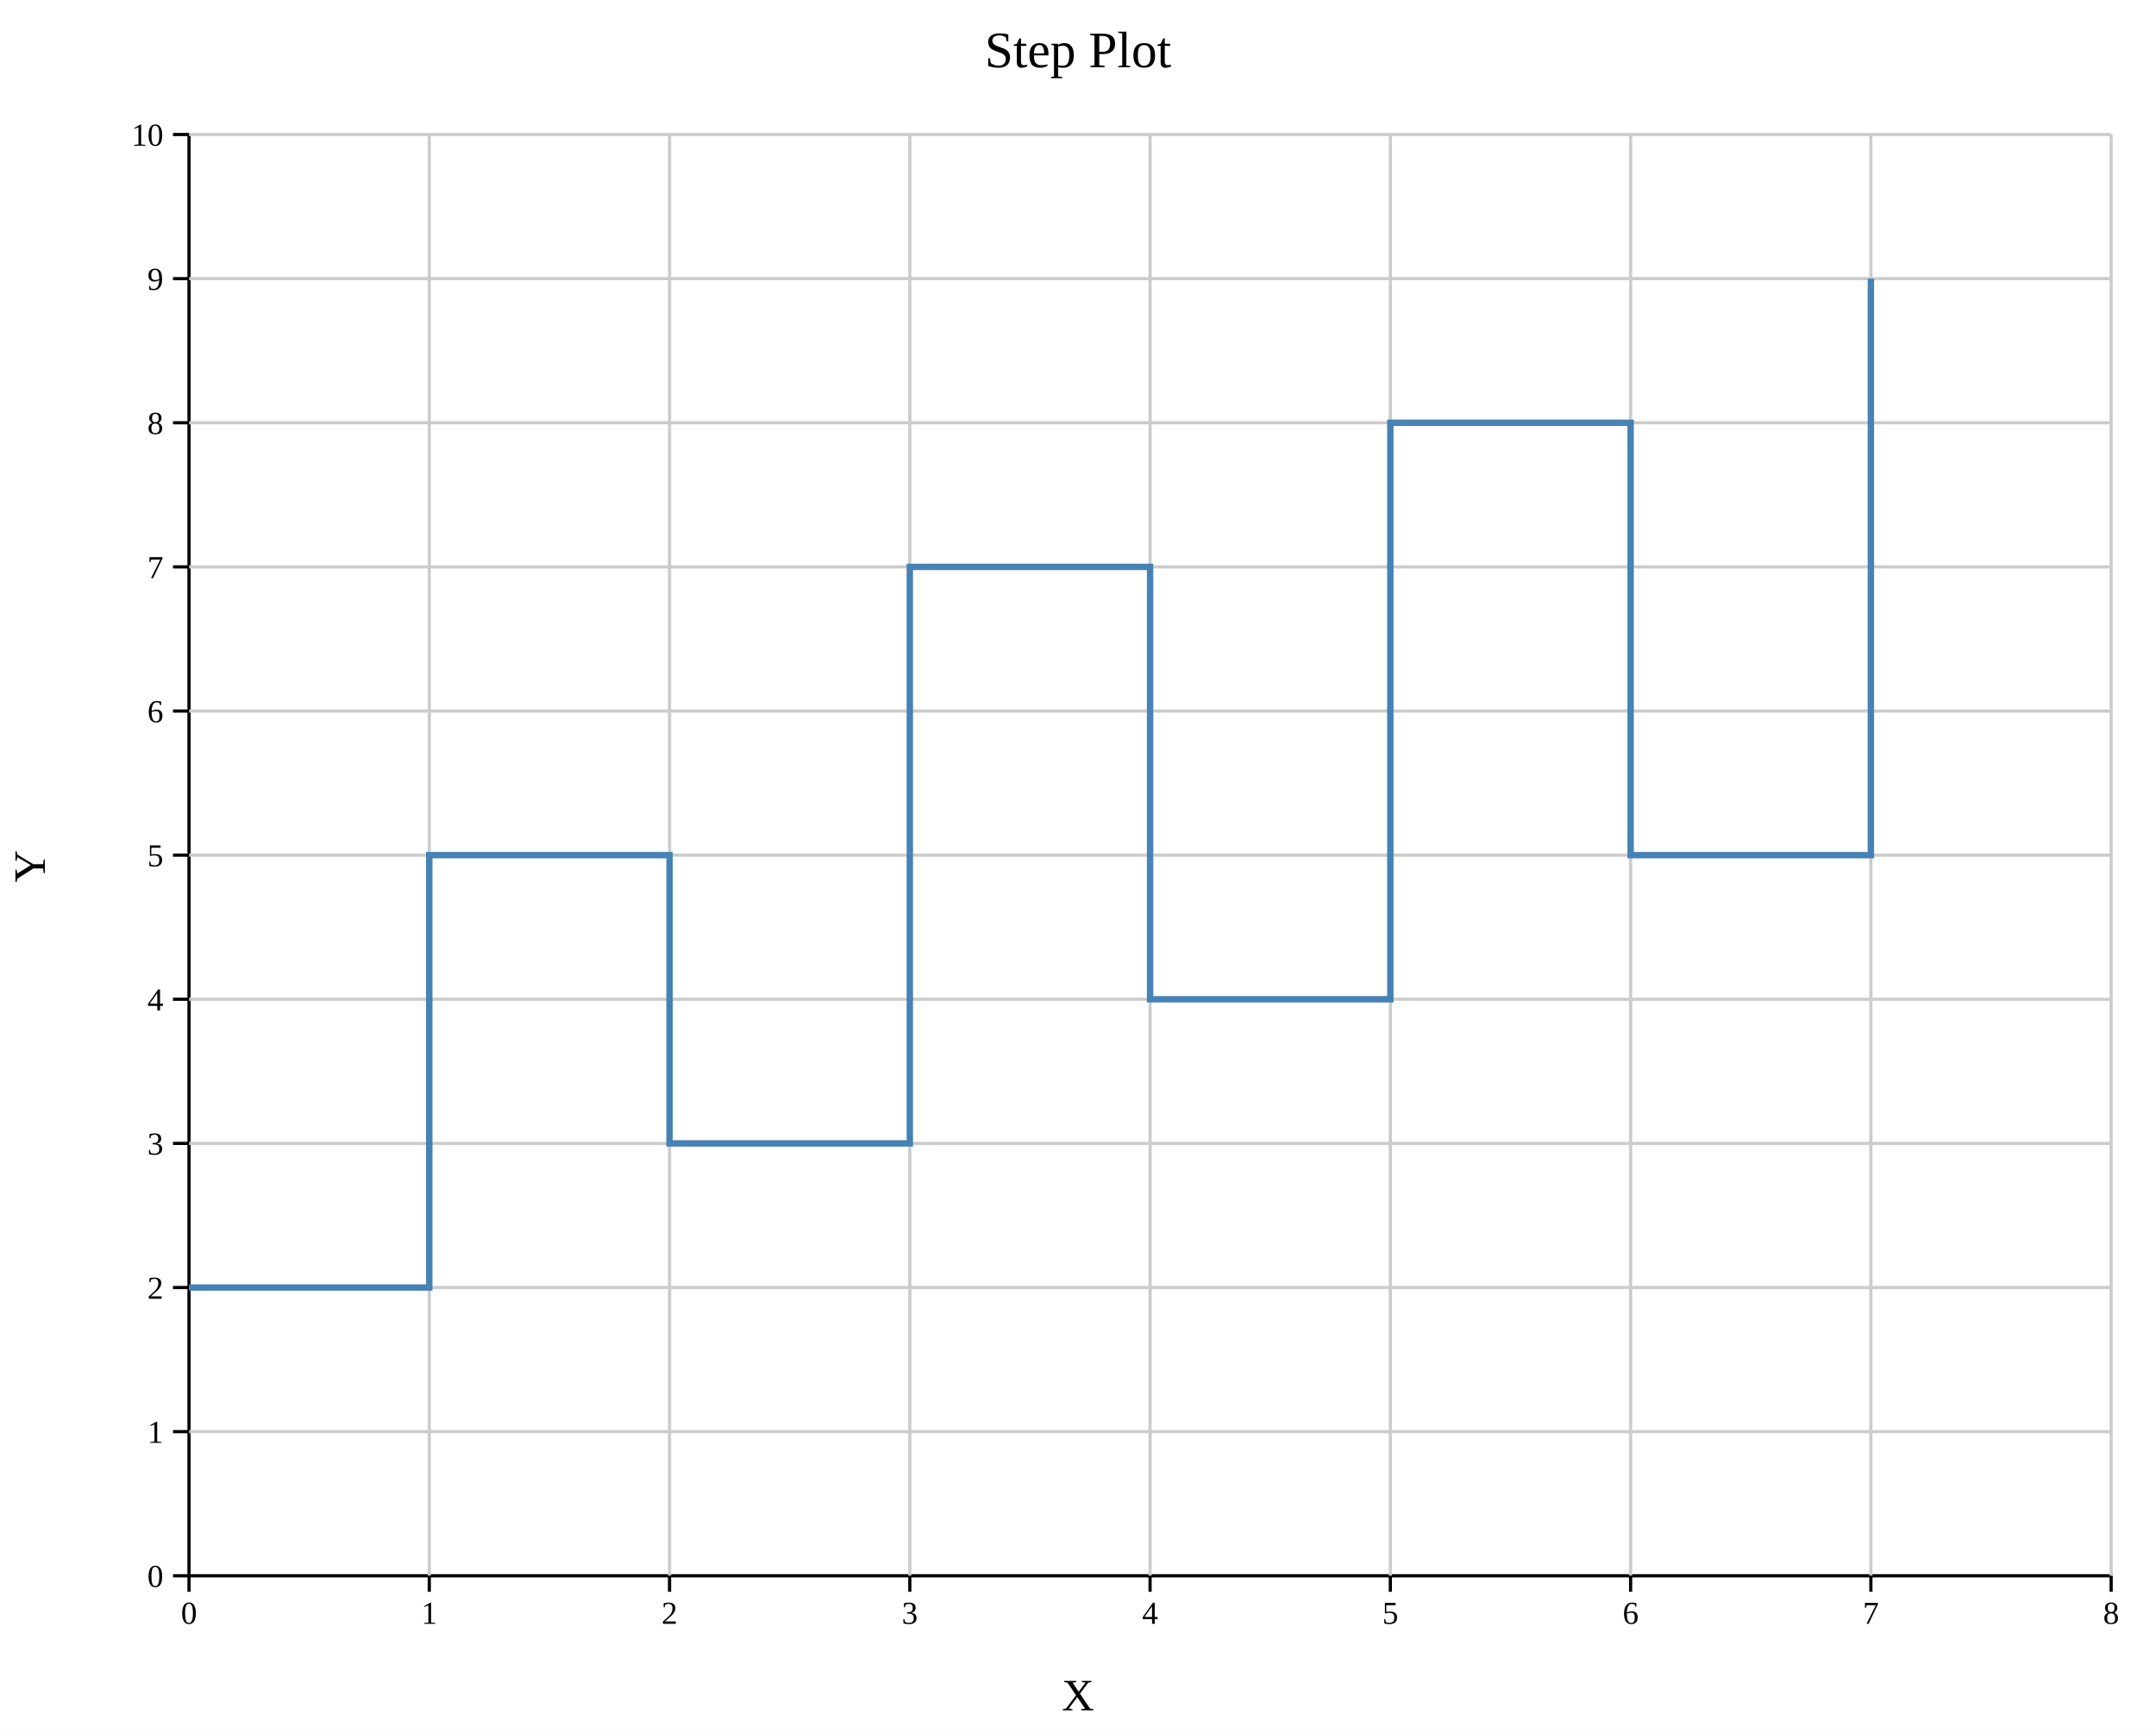
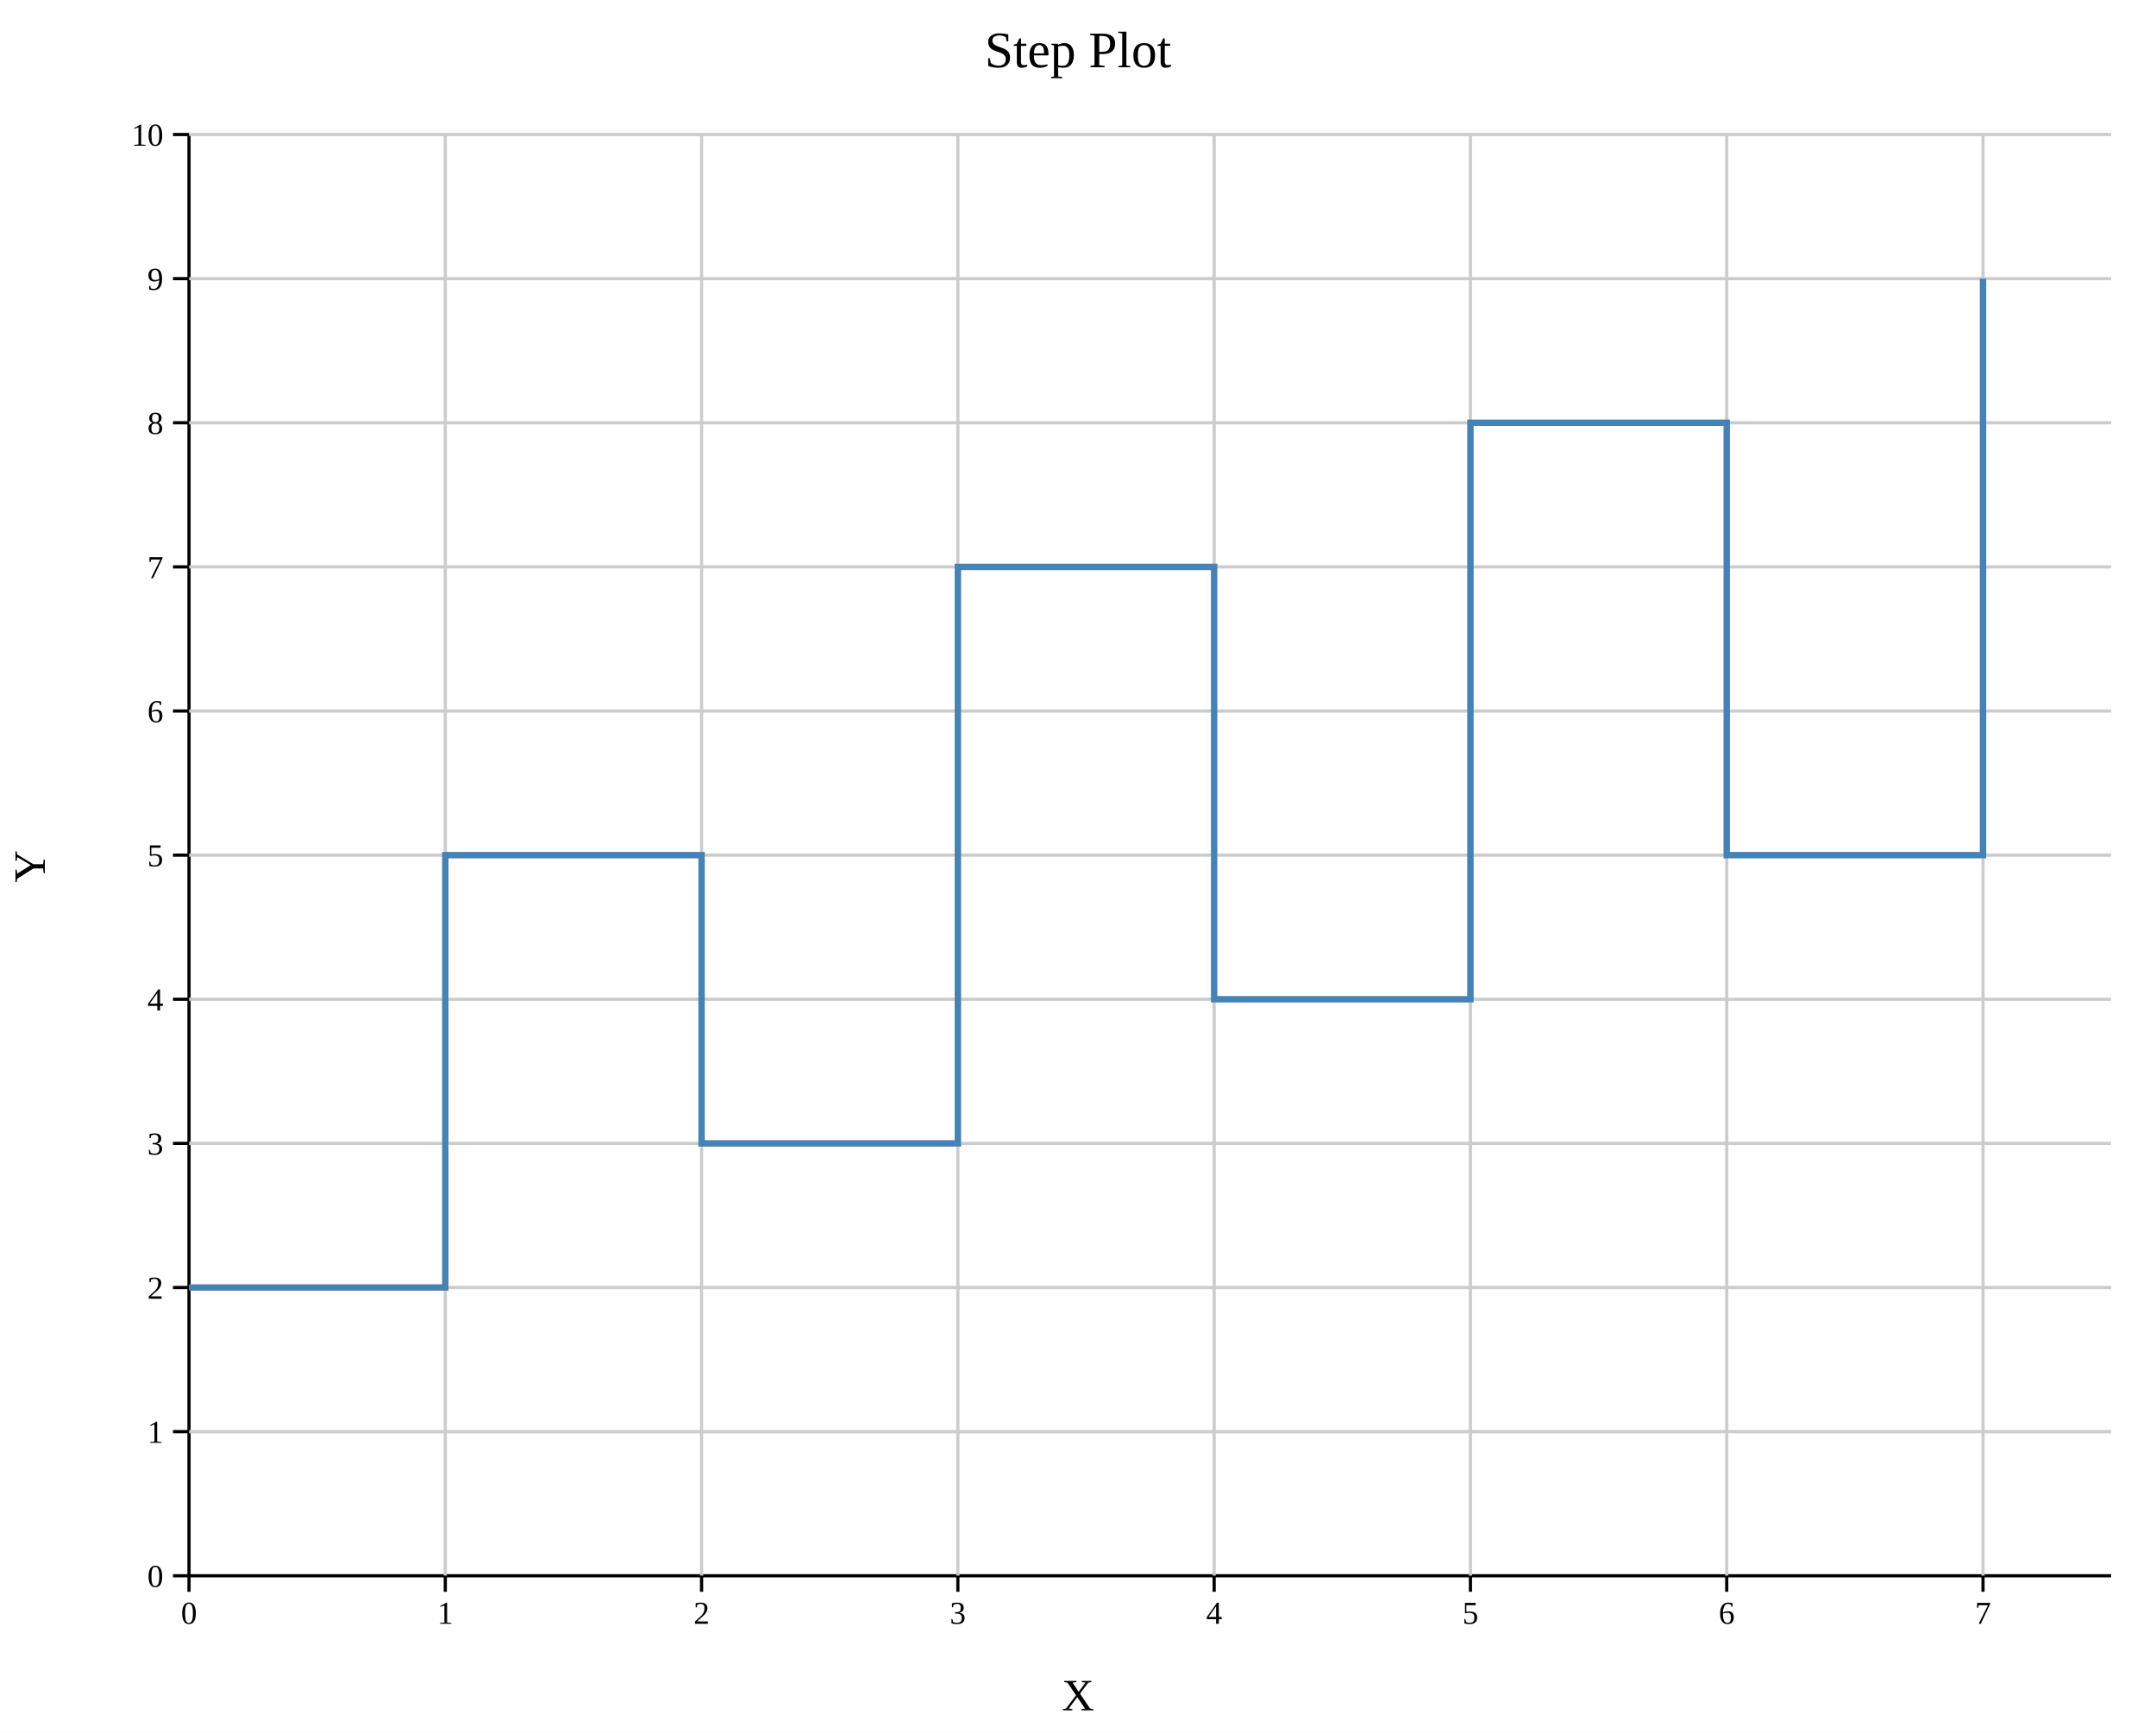
<svg xmlns="http://www.w3.org/2000/svg" width="673" height="541" fill="black">
  <rect width="100%" height="100%" fill="white" />
  <line x1="59" y1="492" x2="659" y2="492" stroke="black" stroke-width="1" />
  <line x1="59" y1="42" x2="59" y2="492" stroke="black" stroke-width="1" />
-   <line x1="134" y1="42" x2="134" y2="492" stroke="#ccc" stroke-width="1" />
-   <line x1="209" y1="42" x2="209" y2="492" stroke="#ccc" stroke-width="1" />
-   <line x1="284" y1="42" x2="284" y2="492" stroke="#ccc" stroke-width="1" />
-   <line x1="359" y1="42" x2="359" y2="492" stroke="#ccc" stroke-width="1" />
-   <line x1="434" y1="42" x2="434" y2="492" stroke="#ccc" stroke-width="1" />
-   <line x1="509" y1="42" x2="509" y2="492" stroke="#ccc" stroke-width="1" />
-   <line x1="584" y1="42" x2="584" y2="492" stroke="#ccc" stroke-width="1" />
-   <line x1="659" y1="42" x2="659" y2="492" stroke="#ccc" stroke-width="1" />
+   <line x1="139" y1="42" x2="139" y2="492" stroke="#ccc" stroke-width="1" />
+   <line x1="219" y1="42" x2="219" y2="492" stroke="#ccc" stroke-width="1" />
+   <line x1="299" y1="42" x2="299" y2="492" stroke="#ccc" stroke-width="1" />
+   <line x1="379" y1="42" x2="379" y2="492" stroke="#ccc" stroke-width="1" />
+   <line x1="459" y1="42" x2="459" y2="492" stroke="#ccc" stroke-width="1" />
+   <line x1="539" y1="42" x2="539" y2="492" stroke="#ccc" stroke-width="1" />
+   <line x1="619" y1="42" x2="619" y2="492" stroke="#ccc" stroke-width="1" />
  <line x1="59" y1="447" x2="659" y2="447" stroke="#ccc" stroke-width="1" />
  <line x1="59" y1="402" x2="659" y2="402" stroke="#ccc" stroke-width="1" />
  <line x1="59" y1="357" x2="659" y2="357" stroke="#ccc" stroke-width="1" />
  <line x1="59" y1="312" x2="659" y2="312" stroke="#ccc" stroke-width="1" />
  <line x1="59" y1="267" x2="659" y2="267" stroke="#ccc" stroke-width="1" />
  <line x1="59" y1="222" x2="659" y2="222" stroke="#ccc" stroke-width="1" />
  <line x1="59" y1="177" x2="659" y2="177" stroke="#ccc" stroke-width="1" />
  <line x1="59" y1="132" x2="659" y2="132" stroke="#ccc" stroke-width="1" />
  <line x1="59" y1="87" x2="659" y2="87" stroke="#ccc" stroke-width="1" />
  <line x1="59" y1="42" x2="659" y2="42" stroke="#ccc" stroke-width="1" />
  <line x1="59" y1="492" x2="59" y2="497" stroke="black" stroke-width="1" />
  <text x="59" y="507" font-size="10" text-anchor="middle">0</text>
-   <line x1="134" y1="492" x2="134" y2="497" stroke="black" stroke-width="1" />
-   <text x="134" y="507" font-size="10" text-anchor="middle">1</text>
-   <line x1="209" y1="492" x2="209" y2="497" stroke="black" stroke-width="1" />
-   <text x="209" y="507" font-size="10" text-anchor="middle">2</text>
-   <line x1="284" y1="492" x2="284" y2="497" stroke="black" stroke-width="1" />
-   <text x="284" y="507" font-size="10" text-anchor="middle">3</text>
-   <line x1="359" y1="492" x2="359" y2="497" stroke="black" stroke-width="1" />
-   <text x="359" y="507" font-size="10" text-anchor="middle">4</text>
-   <line x1="434" y1="492" x2="434" y2="497" stroke="black" stroke-width="1" />
-   <text x="434" y="507" font-size="10" text-anchor="middle">5</text>
-   <line x1="509" y1="492" x2="509" y2="497" stroke="black" stroke-width="1" />
-   <text x="509" y="507" font-size="10" text-anchor="middle">6</text>
-   <line x1="584" y1="492" x2="584" y2="497" stroke="black" stroke-width="1" />
-   <text x="584" y="507" font-size="10" text-anchor="middle">7</text>
-   <line x1="659" y1="492" x2="659" y2="497" stroke="black" stroke-width="1" />
-   <text x="659" y="507" font-size="10" text-anchor="middle">8</text>
+   <line x1="139" y1="492" x2="139" y2="497" stroke="black" stroke-width="1" />
+   <text x="139" y="507" font-size="10" text-anchor="middle">1</text>
+   <line x1="219" y1="492" x2="219" y2="497" stroke="black" stroke-width="1" />
+   <text x="219" y="507" font-size="10" text-anchor="middle">2</text>
+   <line x1="299" y1="492" x2="299" y2="497" stroke="black" stroke-width="1" />
+   <text x="299" y="507" font-size="10" text-anchor="middle">3</text>
+   <line x1="379" y1="492" x2="379" y2="497" stroke="black" stroke-width="1" />
+   <text x="379" y="507" font-size="10" text-anchor="middle">4</text>
+   <line x1="459" y1="492" x2="459" y2="497" stroke="black" stroke-width="1" />
+   <text x="459" y="507" font-size="10" text-anchor="middle">5</text>
+   <line x1="539" y1="492" x2="539" y2="497" stroke="black" stroke-width="1" />
+   <text x="539" y="507" font-size="10" text-anchor="middle">6</text>
+   <line x1="619" y1="492" x2="619" y2="497" stroke="black" stroke-width="1" />
+   <text x="619" y="507" font-size="10" text-anchor="middle">7</text>
  <line x1="54" y1="492" x2="59" y2="492" stroke="black" stroke-width="1" />
  <text x="51" y="495.5" font-size="10" text-anchor="end">0</text>
  <line x1="54" y1="447" x2="59" y2="447" stroke="black" stroke-width="1" />
  <text x="51" y="450.5" font-size="10" text-anchor="end">1</text>
  <line x1="54" y1="402" x2="59" y2="402" stroke="black" stroke-width="1" />
  <text x="51" y="405.5" font-size="10" text-anchor="end">2</text>
  <line x1="54" y1="357" x2="59" y2="357" stroke="black" stroke-width="1" />
  <text x="51" y="360.5" font-size="10" text-anchor="end">3</text>
  <line x1="54" y1="312" x2="59" y2="312" stroke="black" stroke-width="1" />
  <text x="51" y="315.5" font-size="10" text-anchor="end">4</text>
  <line x1="54" y1="267" x2="59" y2="267" stroke="black" stroke-width="1" />
  <text x="51" y="270.5" font-size="10" text-anchor="end">5</text>
  <line x1="54" y1="222" x2="59" y2="222" stroke="black" stroke-width="1" />
  <text x="51" y="225.5" font-size="10" text-anchor="end">6</text>
  <line x1="54" y1="177" x2="59" y2="177" stroke="black" stroke-width="1" />
  <text x="51" y="180.5" font-size="10" text-anchor="end">7</text>
  <line x1="54" y1="132" x2="59" y2="132" stroke="black" stroke-width="1" />
  <text x="51" y="135.5" font-size="10" text-anchor="end">8</text>
  <line x1="54" y1="87" x2="59" y2="87" stroke="black" stroke-width="1" />
  <text x="51" y="90.5" font-size="10" text-anchor="end">9</text>
  <line x1="54" y1="42" x2="59" y2="42" stroke="black" stroke-width="1" />
  <text x="51" y="45.5" font-size="10" text-anchor="end">10</text>
  <text x="336.5" y="534" font-size="14" text-anchor="middle">X</text>
  <text x="14" y="270.5" font-size="14" text-anchor="middle" transform="rotate(-90,14,270.5)">Y</text>
  <text x="336.5" y="21" font-size="16" text-anchor="middle">Step Plot</text>
-   <path d="M 59 402 L 134 402 L 134 267 L 209 267 L 209 357 L 284 357 L 284 177 L 359 177 L 359 312 L 434 312 L 434 132 L 509 132 L 509 267 L 584 267 L 584 87 " stroke="steelblue" stroke-width="2" fill="none" />
+   <path d="M 59 402 L 139 402 L 139 267 L 219 267 L 219 357 L 299 357 L 299 177 L 379 177 L 379 312 L 459 312 L 459 132 L 539 132 L 539 267 L 619 267 L 619 87 " stroke="steelblue" stroke-width="2" fill="none" />
</svg>
